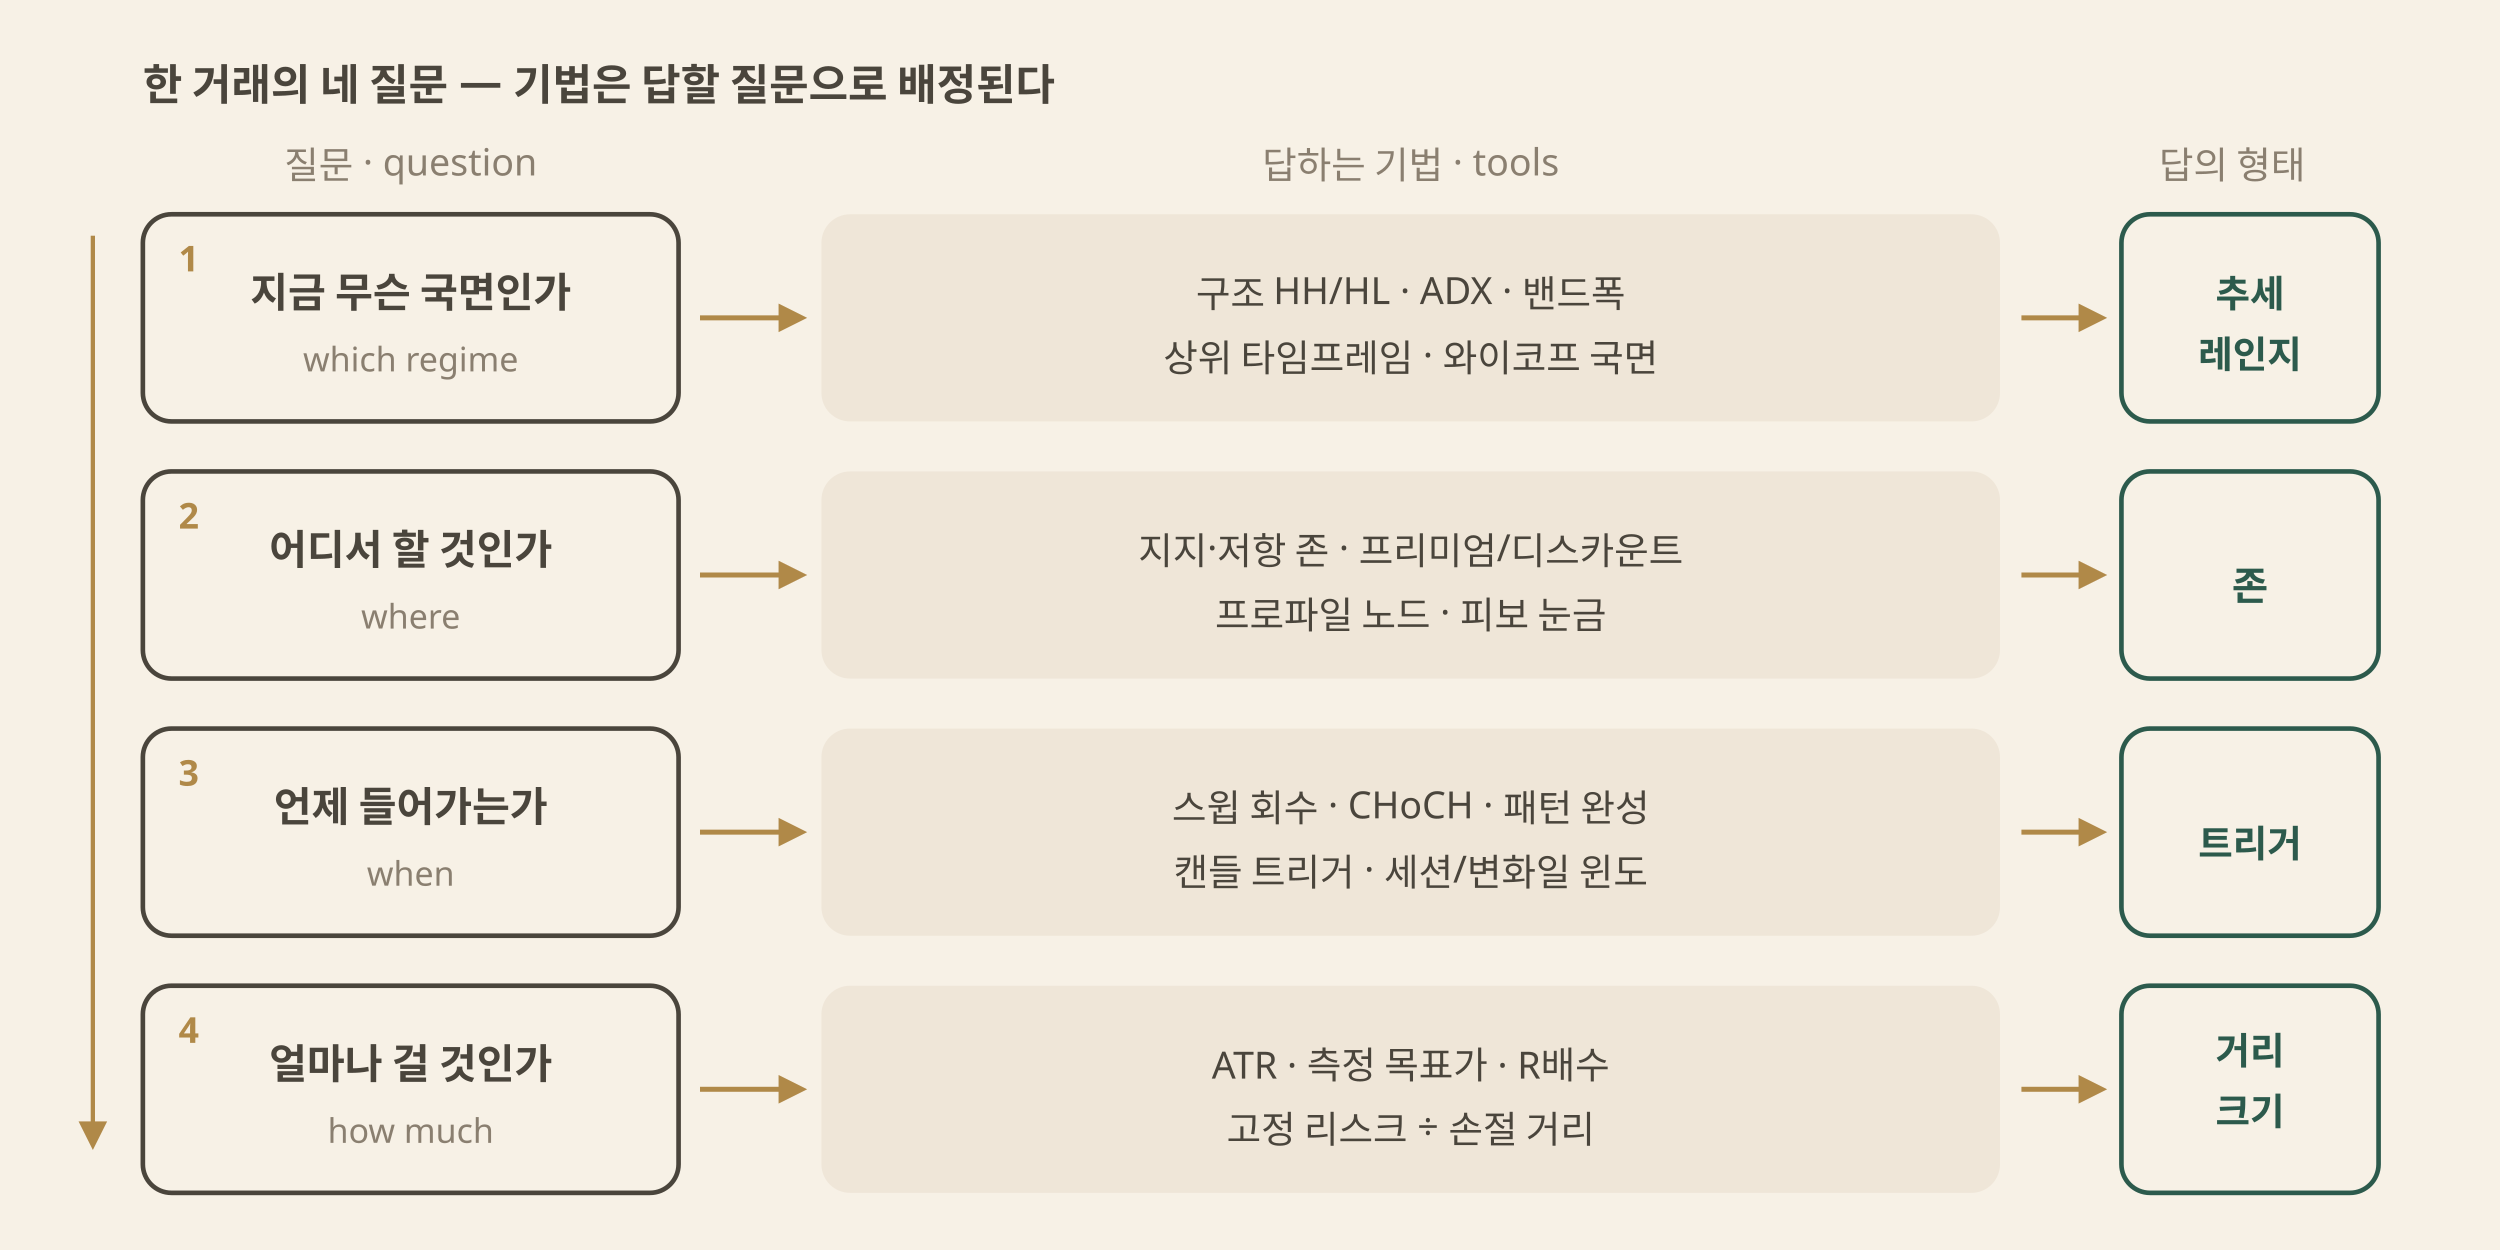
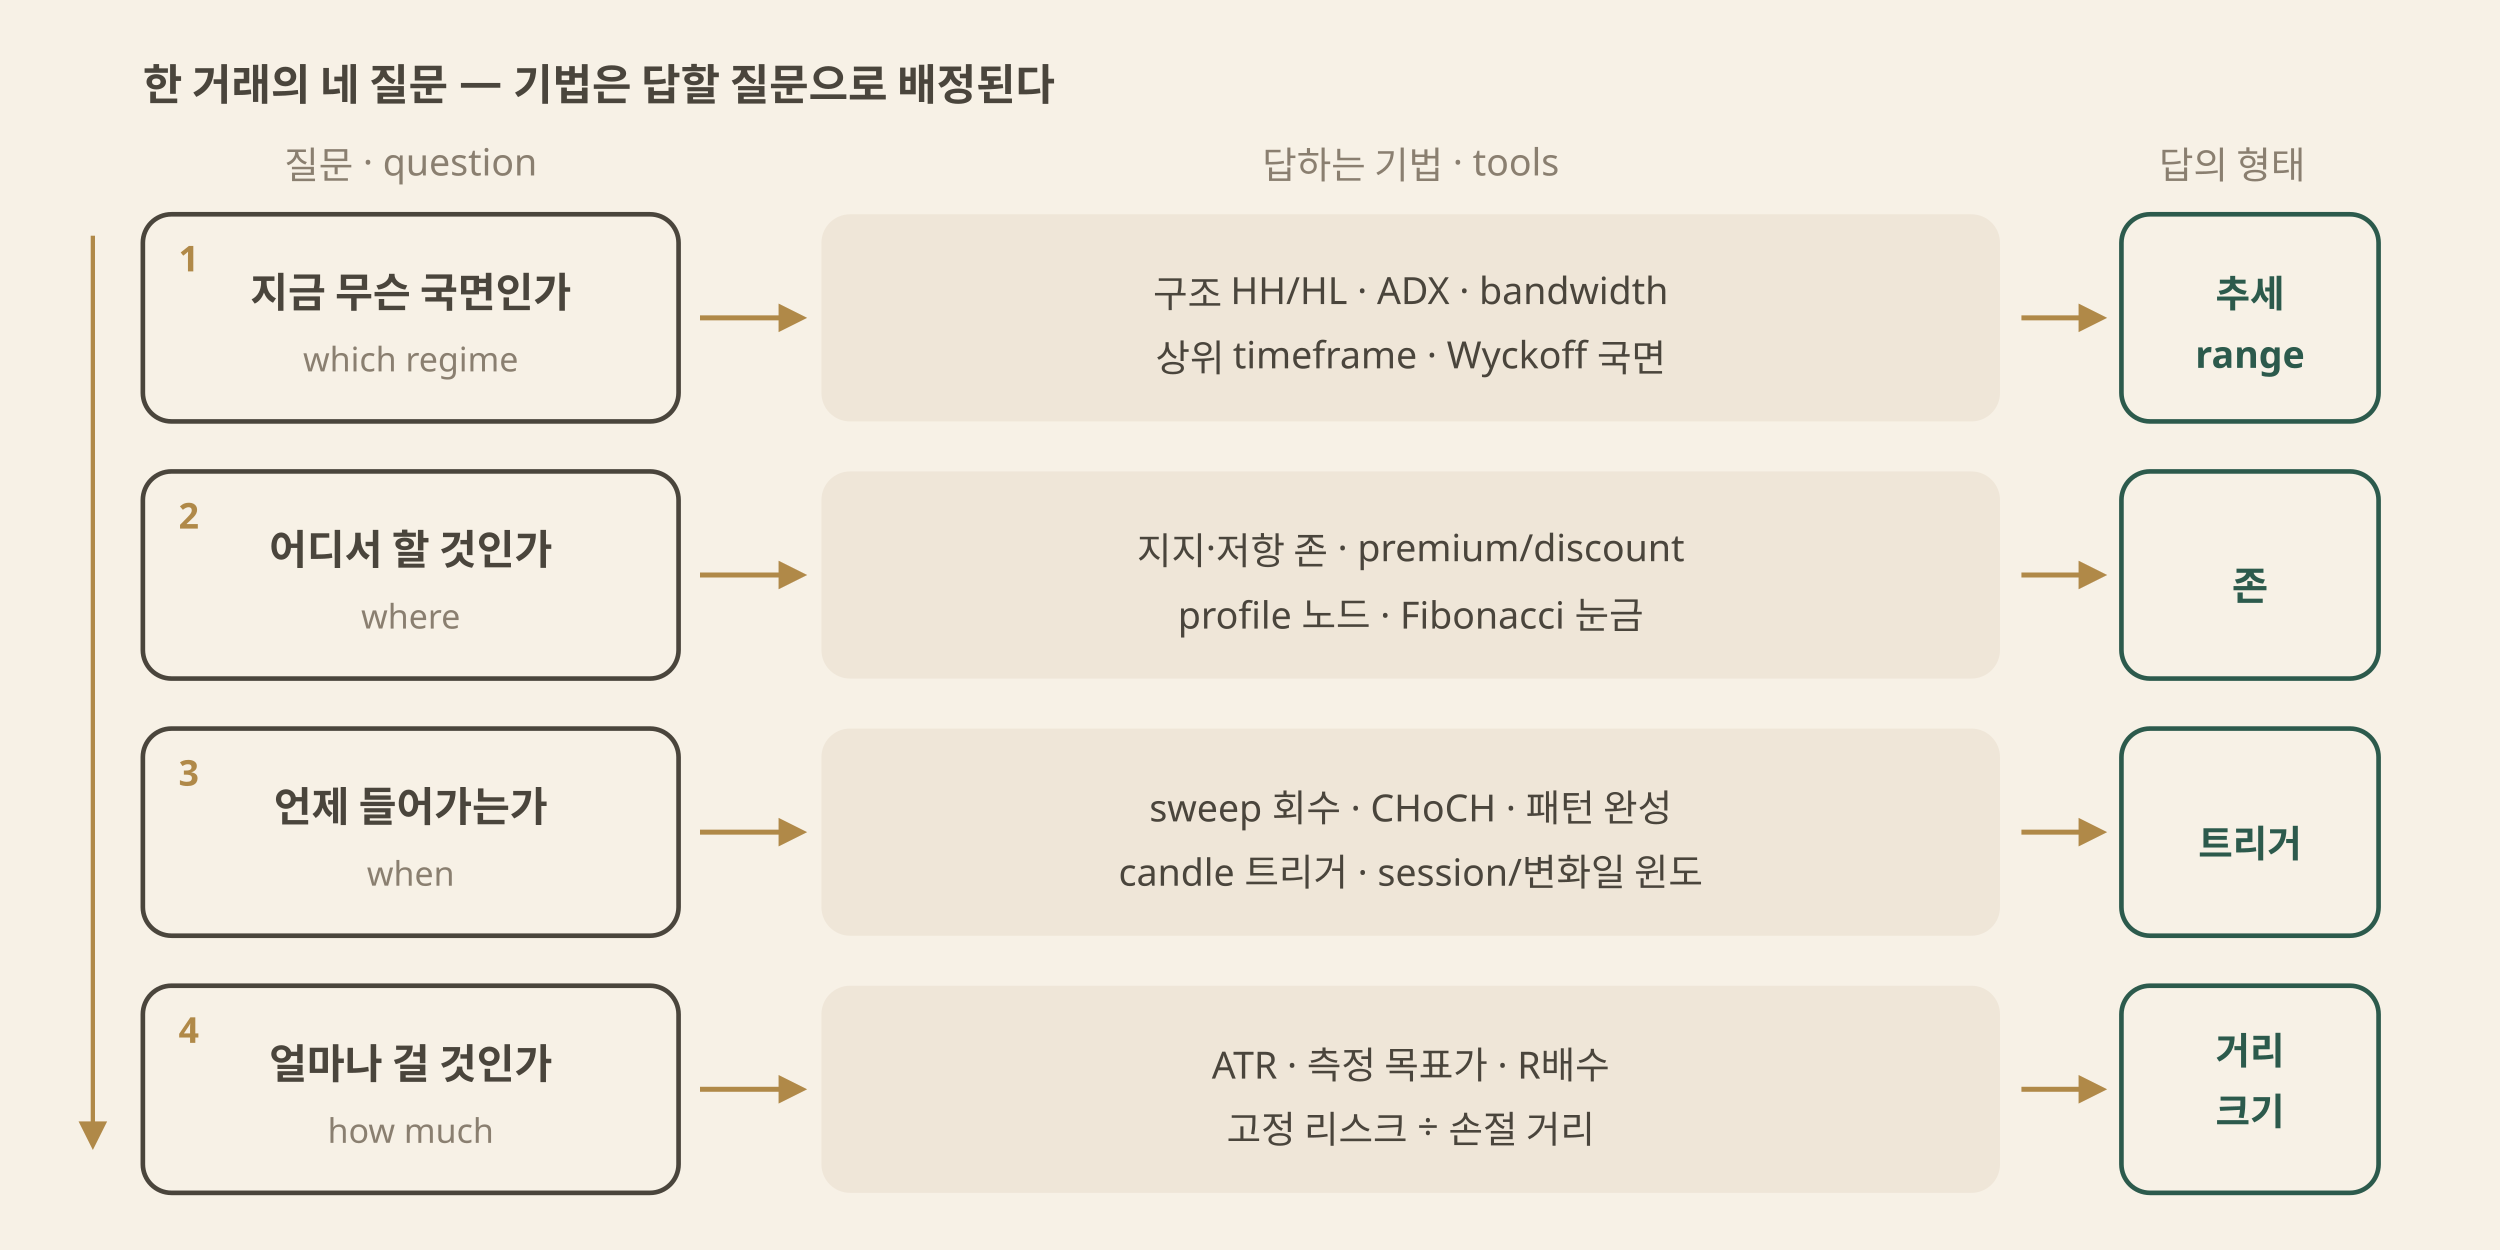
<svg xmlns="http://www.w3.org/2000/svg" viewBox="0 0 700 350" font-family="IBM Plex Sans KR, sans-serif">
  <rect width="700" height="350" fill="#f7f1e6" />
  <text x="40" y="28" fill="#4a453c" font-size="12" font-weight="600">한 거래의 네 질문 — 기법은 답할 질문으로 배정된다</text>
  <text x="115" y="50" fill="#8a7f70" font-size="10.5" text-anchor="middle">질문 · question</text>
  <text x="395" y="50" fill="#8a7f70" font-size="10.5" text-anchor="middle">답하는 기법 · tools</text>
  <text x="625" y="50" fill="#8a7f70" font-size="10.5" text-anchor="middle">답의 형태</text>
  <line x1="26" y1="66" x2="26" y2="316" stroke="#b08948" stroke-width="1.2" />
  <path d="M26 322 l-4 -8 h8 z" fill="#b08948" />
  <text x="18" y="70" fill="#b08948" font-size="9.5" transform="rotate(-90 18 190)" text-anchor="middle">읽는 순서</text>
  <rect x="40" y="60" width="150" height="58" rx="8" fill="none" stroke="#4a453c" stroke-width="1.3" />
  <text x="50" y="76" fill="#b08948" font-size="10" font-weight="700">1</text>
  <text x="115" y="86" fill="#4a453c" font-size="11.5" font-weight="600" text-anchor="middle">지금 무슨 국면인가</text>
  <text x="115" y="104" fill="#8a7f70" font-size="9.5" text-anchor="middle">which regime</text>
  <line x1="196" y1="89" x2="222" y2="89" stroke="#b08948" stroke-width="1.4" />
  <path d="M226 89 l-8 -4 v8 z" fill="#b08948" />
  <rect x="230" y="60" width="330" height="58" rx="8" fill="#efe6d8" />
-   <text x="395" y="86" fill="#4a453c" font-size="10.5" text-anchor="middle">구조 HH/HL · ADX · 밴드폭</text>
-   <text x="395" y="104" fill="#4a453c" font-size="10.5" text-anchor="middle">상위 타임프레임 · 와이코프 국면</text>
+   <text x="395" y="86" fill="#4a453c" font-size="10.5" text-anchor="middle">구조 HH/HL · ADX · bandwidth</text>
+   <text x="395" y="104" fill="#4a453c" font-size="10.5" text-anchor="middle">상위 timeframe · Wyckoff 국면</text>
  <line x1="566" y1="89" x2="586" y2="89" stroke="#b08948" stroke-width="1.4" />
  <path d="M590 89 l-8 -4 v8 z" fill="#b08948" />
  <rect x="594" y="60" width="72" height="58" rx="8" fill="none" stroke="#2c5a4c" stroke-width="1.3" />
  <text x="630" y="86" fill="#2c5a4c" font-size="10.5" font-weight="600" text-anchor="middle">추세</text>
-   <text x="630" y="103" fill="#2c5a4c" font-size="10.5" font-weight="600" text-anchor="middle">레인지</text>
+   <text x="630" y="103" fill="#2c5a4c" font-size="10.5" font-weight="600" text-anchor="middle">range</text>
  <rect x="40" y="132" width="150" height="58" rx="8" fill="none" stroke="#4a453c" stroke-width="1.3" />
  <text x="50" y="148" fill="#b08948" font-size="10" font-weight="700">2</text>
  <text x="115" y="158" fill="#4a453c" font-size="11.5" font-weight="600" text-anchor="middle">어디서 할 것인가</text>
  <text x="115" y="176" fill="#8a7f70" font-size="9.5" text-anchor="middle">where</text>
  <line x1="196" y1="161" x2="222" y2="161" stroke="#b08948" stroke-width="1.4" />
  <path d="M226 161 l-8 -4 v8 z" fill="#b08948" />
  <rect x="230" y="132" width="330" height="58" rx="8" fill="#efe6d8" />
-   <text x="395" y="158" fill="#4a453c" font-size="10.5" text-anchor="middle">지지·저항 존 · 프리미엄/디스카운트</text>
-   <text x="395" y="176" fill="#4a453c" font-size="10.5" text-anchor="middle">프로파일 노드 · 피보 눈금</text>
+   <text x="395" y="158" fill="#4a453c" font-size="10.5" text-anchor="middle">지지·저항 존 · premium/discount</text>
+   <text x="395" y="176" fill="#4a453c" font-size="10.5" text-anchor="middle">profile 노드 · Fibonacci 눈금</text>
  <line x1="566" y1="161" x2="586" y2="161" stroke="#b08948" stroke-width="1.4" />
  <path d="M590 161 l-8 -4 v8 z" fill="#b08948" />
  <rect x="594" y="132" width="72" height="58" rx="8" fill="none" stroke="#2c5a4c" stroke-width="1.3" />
  <text x="630" y="168" fill="#2c5a4c" font-size="11" font-weight="600" text-anchor="middle">존</text>
  <rect x="40" y="204" width="150" height="58" rx="8" fill="none" stroke="#4a453c" stroke-width="1.3" />
  <text x="50" y="220" fill="#b08948" font-size="10" font-weight="700">3</text>
  <text x="115" y="230" fill="#4a453c" font-size="11.5" font-weight="600" text-anchor="middle">언제 들어가는가</text>
  <text x="115" y="248" fill="#8a7f70" font-size="9.5" text-anchor="middle">when</text>
  <line x1="196" y1="233" x2="222" y2="233" stroke="#b08948" stroke-width="1.4" />
  <path d="M226 233 l-8 -4 v8 z" fill="#b08948" />
  <rect x="230" y="204" width="330" height="58" rx="8" fill="#efe6d8" />
-   <text x="395" y="230" fill="#4a453c" font-size="10.5" text-anchor="middle">스윕 회수 · CHoCH · 패턴 완성</text>
-   <text x="395" y="248" fill="#4a453c" font-size="10.5" text-anchor="middle">캔들 트리거 · 세션/변화일 윈도</text>
+   <text x="395" y="230" fill="#4a453c" font-size="10.5" text-anchor="middle">sweep 회수 · CHoCH · 패턴 완성</text>
+   <text x="395" y="248" fill="#4a453c" font-size="10.5" text-anchor="middle">candle 트리거 · session/변화일 윈도</text>
  <line x1="566" y1="233" x2="586" y2="233" stroke="#b08948" stroke-width="1.4" />
  <path d="M590 233 l-8 -4 v8 z" fill="#b08948" />
  <rect x="594" y="204" width="72" height="58" rx="8" fill="none" stroke="#2c5a4c" stroke-width="1.3" />
  <text x="630" y="240" fill="#2c5a4c" font-size="10.5" font-weight="600" text-anchor="middle">트리거</text>
  <rect x="40" y="276" width="150" height="58" rx="8" fill="none" stroke="#4a453c" stroke-width="1.3" />
  <text x="50" y="292" fill="#b08948" font-size="10" font-weight="700">4</text>
  <text x="115" y="302" fill="#4a453c" font-size="11.5" font-weight="600" text-anchor="middle">얼마나 걸 것인가</text>
  <text x="115" y="320" fill="#8a7f70" font-size="9.5" text-anchor="middle">how much</text>
  <line x1="196" y1="305" x2="222" y2="305" stroke="#b08948" stroke-width="1.4" />
  <path d="M226 305 l-8 -4 v8 z" fill="#b08948" />
  <rect x="230" y="276" width="330" height="58" rx="8" fill="#efe6d8" />
  <text x="395" y="302" fill="#4a453c" font-size="10.5" text-anchor="middle">ATR · 측정 목표가 · R배수</text>
  <text x="395" y="320" fill="#4a453c" font-size="10.5" text-anchor="middle">고정 리스크 ÷ 손절 거리</text>
  <line x1="566" y1="305" x2="586" y2="305" stroke="#b08948" stroke-width="1.4" />
  <path d="M590 305 l-8 -4 v8 z" fill="#b08948" />
  <rect x="594" y="276" width="72" height="58" rx="8" fill="none" stroke="#2c5a4c" stroke-width="1.3" />
  <text x="630" y="298" fill="#2c5a4c" font-size="10.5" font-weight="600" text-anchor="middle">거리</text>
  <text x="630" y="315" fill="#2c5a4c" font-size="10.5" font-weight="600" text-anchor="middle">크기</text>
</svg>
